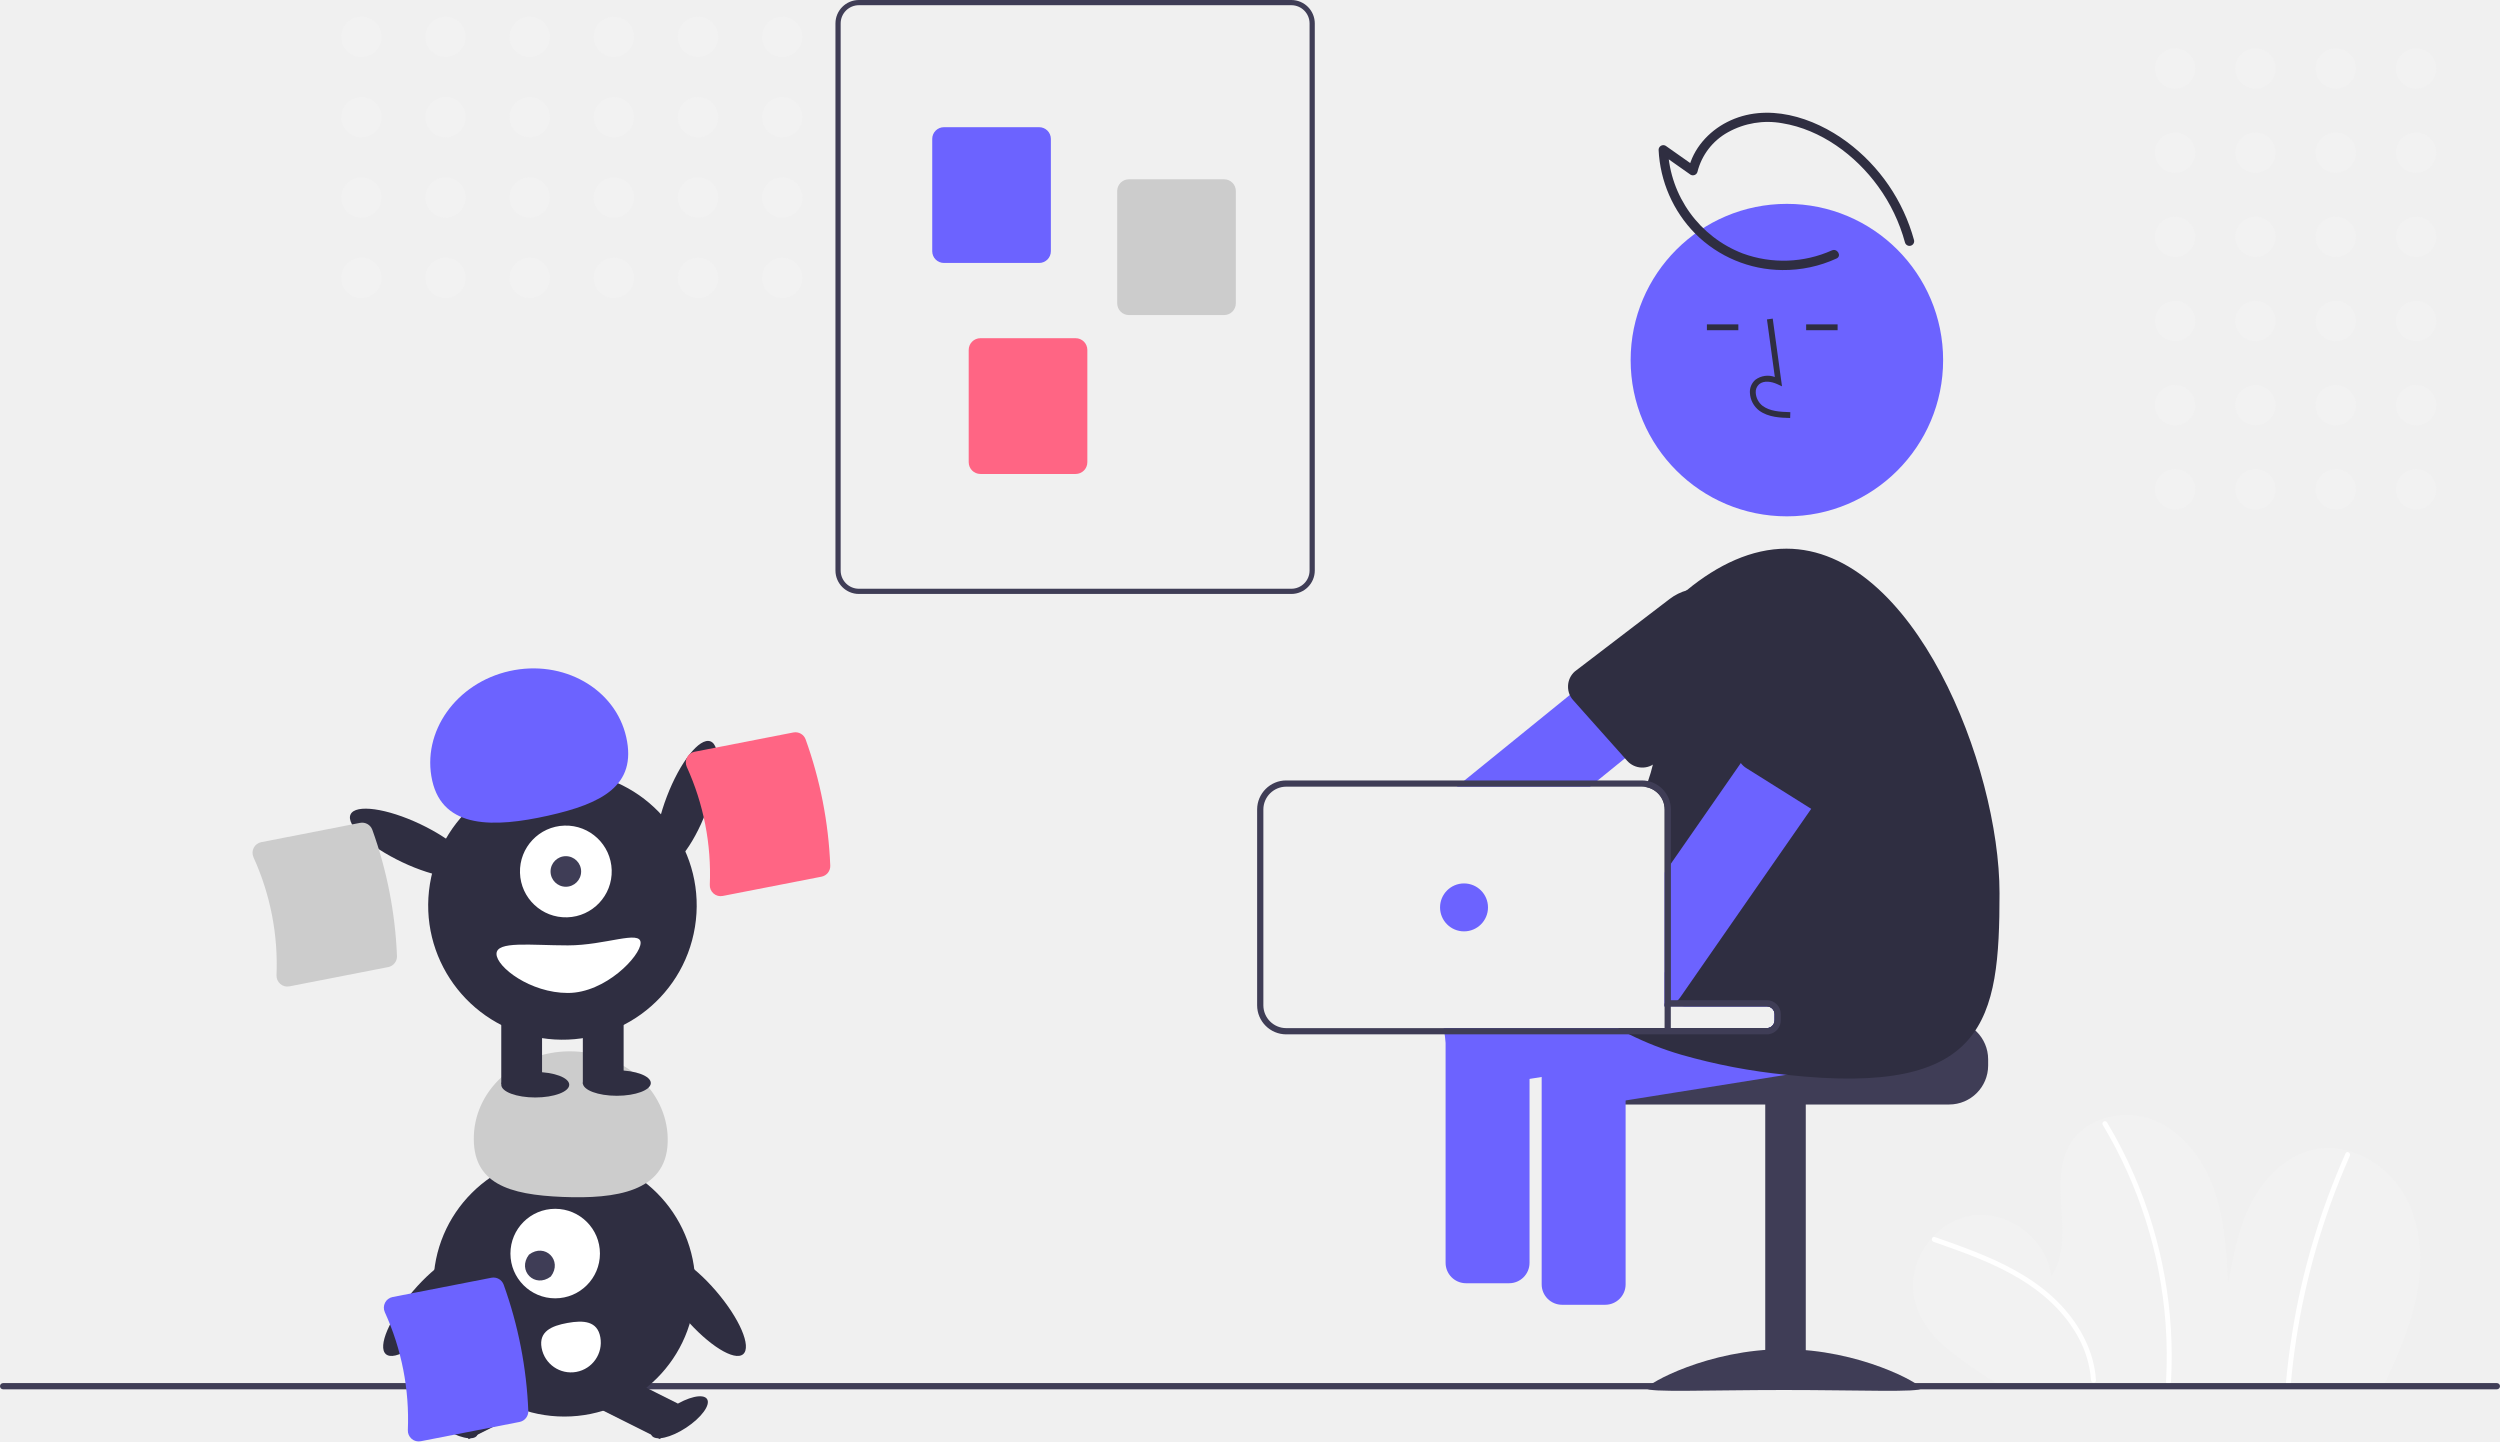
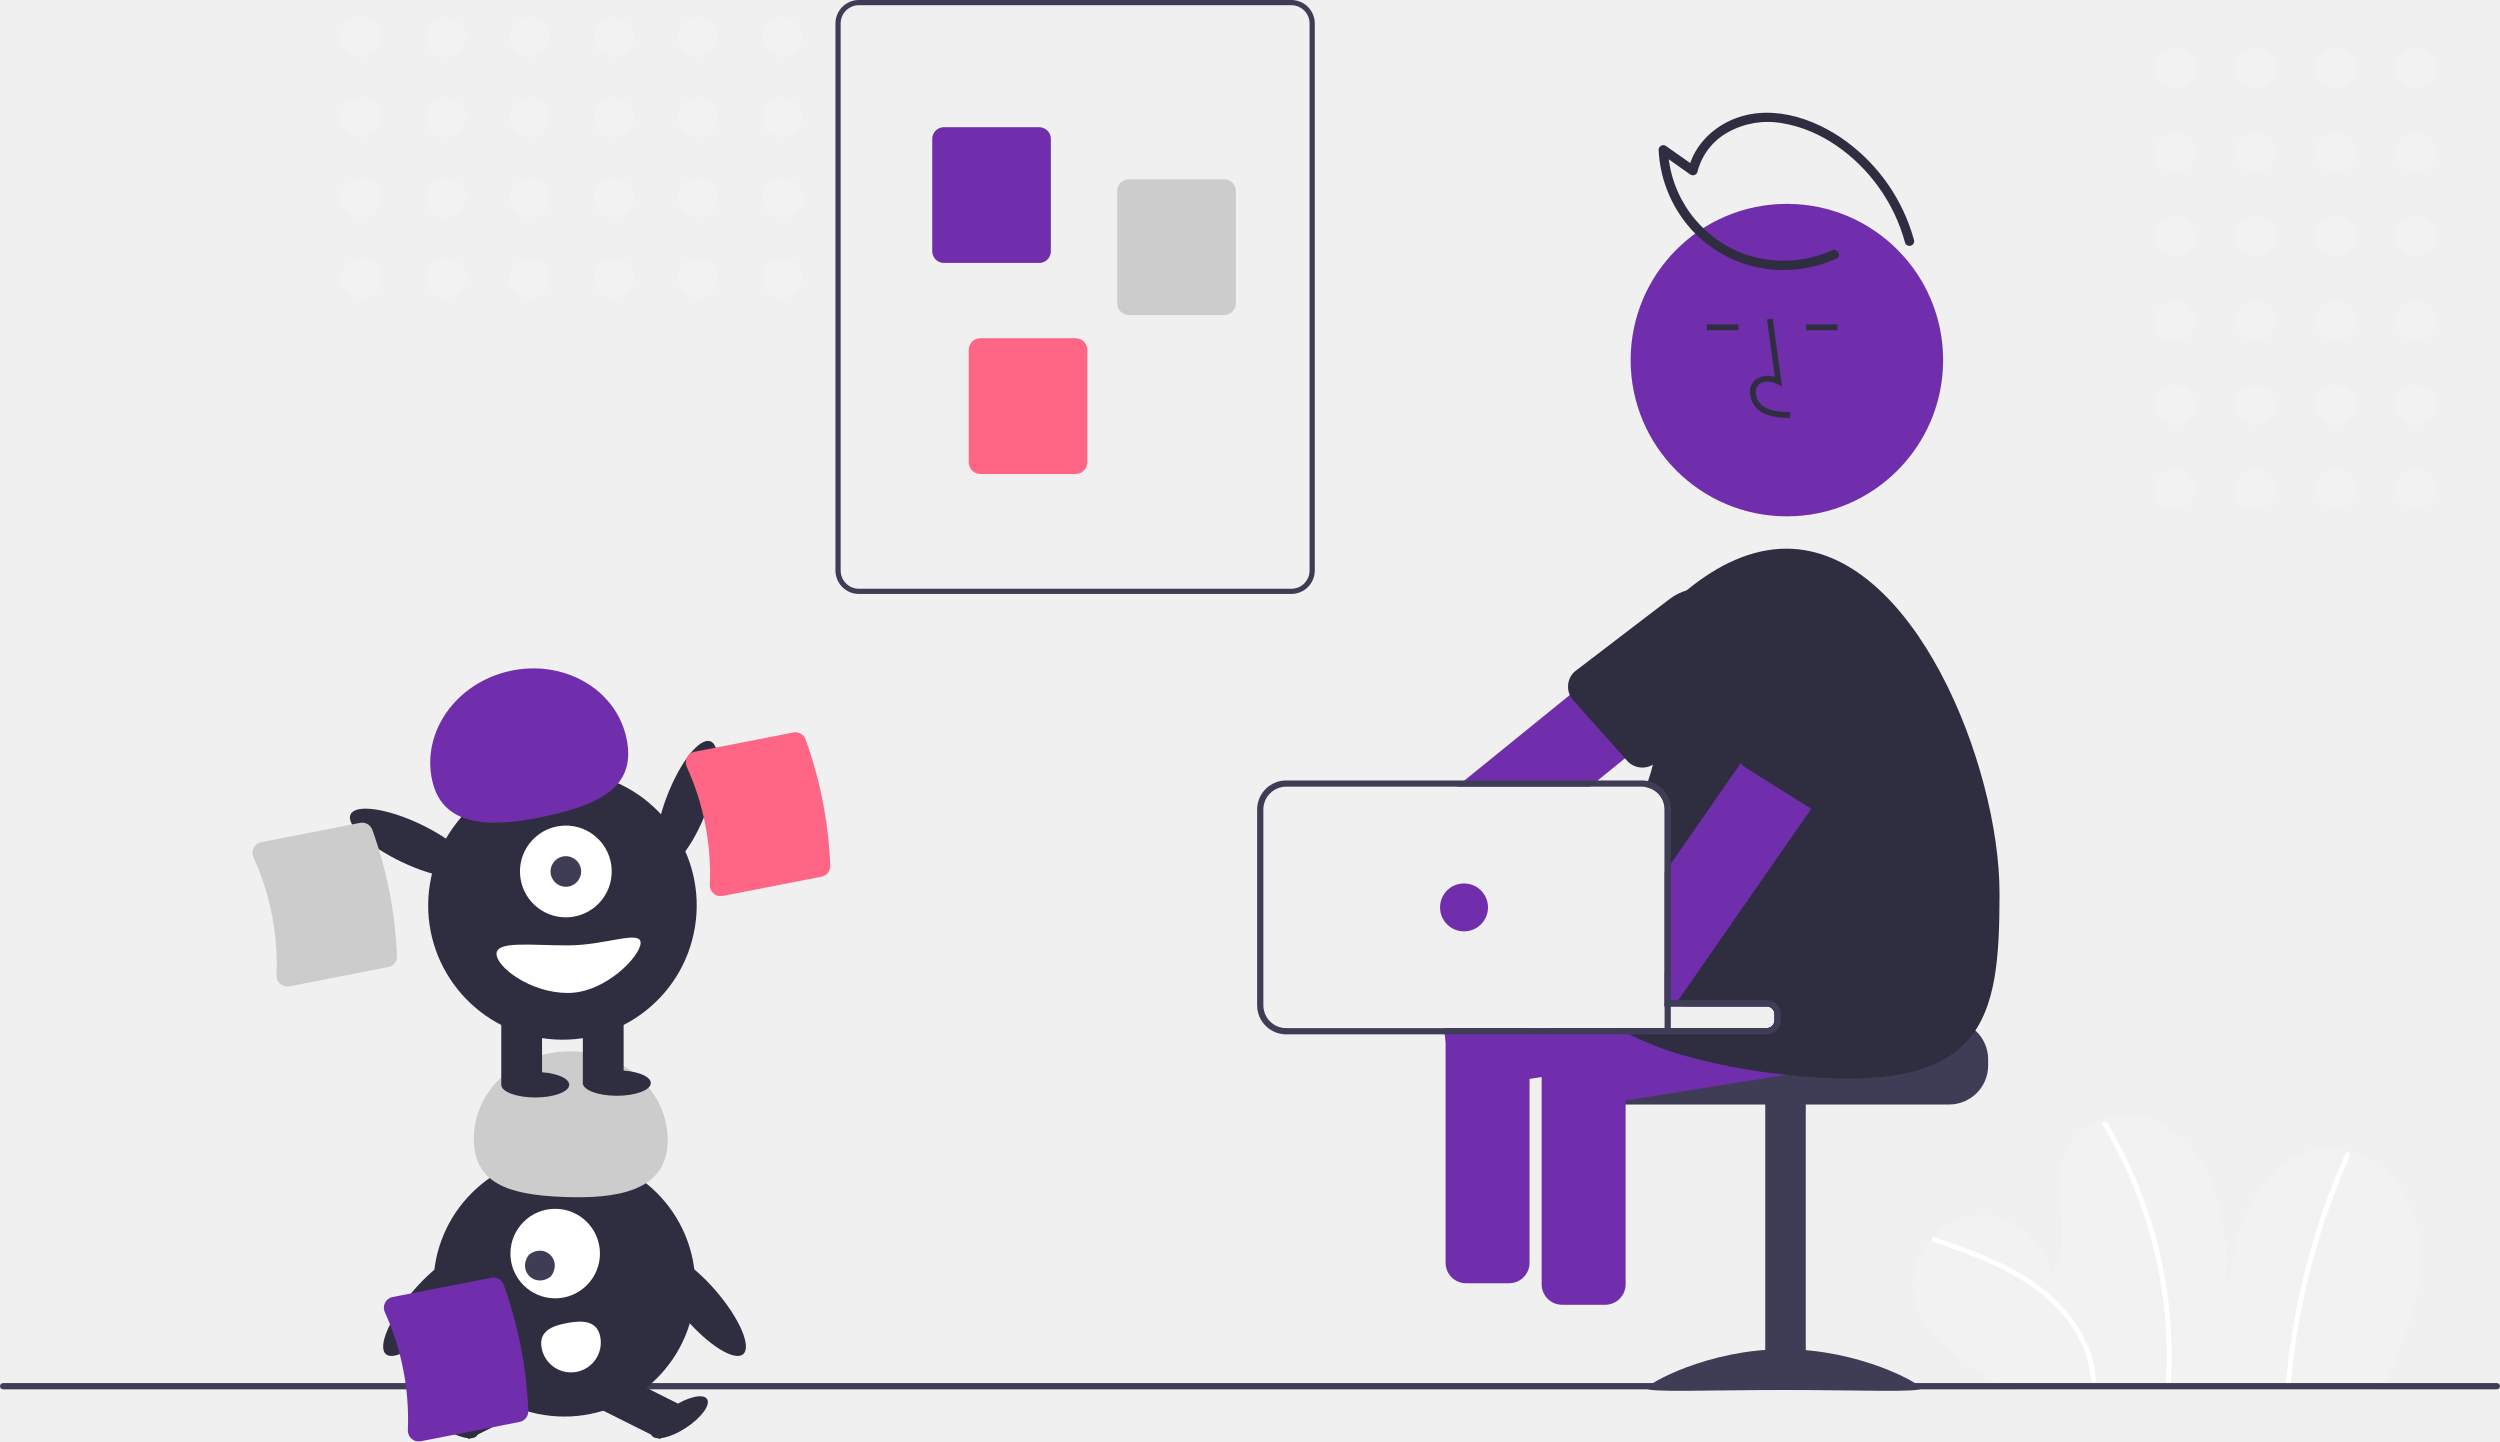
<svg xmlns="http://www.w3.org/2000/svg" id="a91fd4ba-2994-4174-ad77-9b89e961cfb5" data-name="Layer 1" width="802" height="462.415" viewBox="0 0 802 462.415">
  <circle cx="775.091" cy="21.98" r="6.467" fill="#f2f2f2" />
  <circle cx="749.317" cy="21.98" r="6.467" fill="#f2f2f2" />
  <circle cx="723.544" cy="21.98" r="6.467" fill="#f2f2f2" />
  <circle cx="697.771" cy="21.98" r="6.467" fill="#f2f2f2" />
  <circle cx="775.091" cy="48.98" r="6.467" fill="#f2f2f2" />
  <circle cx="749.317" cy="48.98" r="6.467" fill="#f2f2f2" />
  <circle cx="723.544" cy="48.98" r="6.467" fill="#f2f2f2" />
  <circle cx="697.771" cy="48.98" r="6.467" fill="#f2f2f2" />
  <circle cx="775.091" cy="75.98" r="6.467" fill="#f2f2f2" />
  <circle cx="749.317" cy="75.98" r="6.467" fill="#f2f2f2" />
  <circle cx="723.544" cy="75.98" r="6.467" fill="#f2f2f2" />
  <circle cx="697.771" cy="75.98" r="6.467" fill="#f2f2f2" />
  <circle cx="775.091" cy="102.98" r="6.467" fill="#f2f2f2" />
  <circle cx="749.317" cy="102.98" r="6.467" fill="#f2f2f2" />
  <circle cx="723.544" cy="102.98" r="6.467" fill="#f2f2f2" />
  <circle cx="697.771" cy="102.98" r="6.467" fill="#f2f2f2" />
  <circle cx="775.091" cy="129.98" r="6.467" fill="#f2f2f2" />
  <circle cx="749.317" cy="129.98" r="6.467" fill="#f2f2f2" />
  <circle cx="723.544" cy="129.98" r="6.467" fill="#f2f2f2" />
  <circle cx="697.771" cy="129.98" r="6.467" fill="#f2f2f2" />
  <circle cx="775.091" cy="156.98" r="6.467" fill="#f2f2f2" />
  <circle cx="749.317" cy="156.98" r="6.467" fill="#f2f2f2" />
  <circle cx="723.544" cy="156.98" r="6.467" fill="#f2f2f2" />
  <circle cx="697.771" cy="156.98" r="6.467" fill="#f2f2f2" />
  <path d="M963.083,664.753c4.668-10.084,9.333-20.317,11.359-31.242s1.176-22.783-4.627-32.259-17.228-15.902-28.132-13.76c-8.955,1.759-16.146,8.813-20.357,16.91s-5.9,17.23-7.537,26.209c-.529-10.2-1.09-20.564-4.478-30.2s-10.06-18.615-19.569-22.343-21.879-.796-26.891,8.103c-7.061,12.538,2.302,30.125-5.817,42.006-1.393-11.917-13.855-21.332-25.699-19.416s-20.701,14.781-18.265,26.529c1.45,6.99,6.219,12.936,11.922,17.232s12.334,9.274,18.895,12.09Z" transform="translate(-199 -218.7925)" fill="#f2f2f2" />
  <path d="M819.29,617.18c9.408,3.289,18.903,6.614,27.492,11.756,7.698,4.608,14.553,10.812,18.882,18.757A33.356,33.356,0,0,1,869.79,661.551c.063,1.018,1.655,1.025,1.592,0-.557-9.061-4.972-17.353-11.087-23.911-6.704-7.19-15.392-12.1-24.361-15.91-5.318-2.259-10.769-4.179-16.221-6.085-.969-.339-1.385,1.198-.423,1.535Z" transform="translate(-199 -218.7925)" fill="#fff" />
  <path d="M873.557,579.647a143.382,143.382,0,0,1,13.791,30.616,145.117,145.117,0,0,1,6.361,32.968,143.307,143.307,0,0,1,.152,18.837c-.059,1.023,1.533,1.02,1.592,0a145.195,145.195,0,0,0-2.04-33.82,146.927,146.927,0,0,0-9.769-32.44,143.252,143.252,0,0,0-8.712-16.963.796.796,0,0,0-1.374.803Z" transform="translate(-199 -218.7925)" fill="#fff" />
  <path d="M951.458,588.789a232.043,232.043,0,0,0-17.116,57.578q-1.342,8.365-2.078,16.812c-.089,1.02,1.503,1.014,1.592,0a231.209,231.209,0,0,1,12.738-58.025q2.834-7.892,6.239-15.562c.412-.928-.959-1.739-1.374-.803Z" transform="translate(-199 -218.7925)" fill="#fff" />
  <path d="M1000,664.486H200a1,1,0,0,1,0-2h800a1,1,0,0,1,0,2Z" transform="translate(-199 -218.7925)" fill="#3f3d56" />
  <path d="M613.263,409.335H474.534a7.53,7.53,0,0,1-7.521-7.521v-175.5a7.53,7.53,0,0,1,7.521-7.521H613.263A7.53,7.53,0,0,1,620.784,226.314v175.5A7.53,7.53,0,0,1,613.263,409.335ZM474.534,220.464a5.857,5.857,0,0,0-5.85,5.85v175.5a5.857,5.857,0,0,0,5.85,5.85H613.263a5.857,5.857,0,0,0,5.85-5.85v-175.5a5.857,5.857,0,0,0-5.85-5.85Z" transform="translate(-199 -218.7925)" fill="#3f3d56" />
-   <path d="M532.358,303.151h-30.537a3.765,3.765,0,0,1-3.761-3.761V263.355a3.765,3.765,0,0,1,3.761-3.761h30.537a3.765,3.765,0,0,1,3.761,3.761v36.036A3.765,3.765,0,0,1,532.358,303.151Z" transform="translate(-199 -218.7925)" fill="#6c63ff" />
+   <path d="M532.358,303.151h-30.537a3.765,3.765,0,0,1-3.761-3.761V263.355a3.765,3.765,0,0,1,3.761-3.761h30.537a3.765,3.765,0,0,1,3.761,3.761v36.036A3.765,3.765,0,0,1,532.358,303.151Z" transform="translate(-199 -218.7925)" fill="#702ead" />
  <path d="M591.694,319.865h-30.537a3.765,3.765,0,0,1-3.761-3.761V280.069a3.765,3.765,0,0,1,3.761-3.761h30.537a3.765,3.765,0,0,1,3.761,3.761v36.036A3.765,3.765,0,0,1,591.694,319.865Z" transform="translate(-199 -218.7925)" fill="#ccc" />
  <path d="M544.058,370.844h-30.537a3.765,3.765,0,0,1-3.761-3.761V331.047a3.765,3.765,0,0,1,3.761-3.761h30.537a3.765,3.765,0,0,1,3.761,3.761v36.036A3.765,3.765,0,0,1,544.058,370.844Z" transform="translate(-199 -218.7925)" fill="#ff6584" />
  <circle cx="115.931" cy="11.82" r="6.467" fill="#f2f2f2" />
  <circle cx="115.931" cy="37.594" r="6.467" fill="#f2f2f2" />
  <circle cx="115.931" cy="63.367" r="6.467" fill="#f2f2f2" />
  <circle cx="115.931" cy="89.14" r="6.467" fill="#f2f2f2" />
  <circle cx="142.931" cy="11.82" r="6.467" fill="#f2f2f2" />
  <circle cx="142.931" cy="37.594" r="6.467" fill="#f2f2f2" />
  <circle cx="142.931" cy="63.367" r="6.467" fill="#f2f2f2" />
  <circle cx="142.931" cy="89.14" r="6.467" fill="#f2f2f2" />
  <circle cx="169.931" cy="11.82" r="6.467" fill="#f2f2f2" />
  <circle cx="169.931" cy="37.594" r="6.467" fill="#f2f2f2" />
  <circle cx="169.931" cy="63.367" r="6.467" fill="#f2f2f2" />
  <circle cx="169.931" cy="89.14" r="6.467" fill="#f2f2f2" />
  <circle cx="196.931" cy="11.82" r="6.467" fill="#f2f2f2" />
  <circle cx="196.931" cy="37.594" r="6.467" fill="#f2f2f2" />
  <circle cx="196.931" cy="63.367" r="6.467" fill="#f2f2f2" />
  <circle cx="196.931" cy="89.14" r="6.467" fill="#f2f2f2" />
  <circle cx="223.931" cy="11.82" r="6.467" fill="#f2f2f2" />
  <circle cx="223.931" cy="37.594" r="6.467" fill="#f2f2f2" />
  <circle cx="223.931" cy="63.367" r="6.467" fill="#f2f2f2" />
  <circle cx="223.931" cy="89.14" r="6.467" fill="#f2f2f2" />
  <circle cx="250.931" cy="11.82" r="6.467" fill="#f2f2f2" />
  <circle cx="250.931" cy="37.594" r="6.467" fill="#f2f2f2" />
  <circle cx="250.931" cy="63.367" r="6.467" fill="#f2f2f2" />
  <circle cx="250.931" cy="89.14" r="6.467" fill="#f2f2f2" />
  <circle cx="181.045" cy="412.421" r="42.012" fill="#2f2e41" />
  <rect x="345.269" y="663.26" width="22.868" height="12.763" transform="translate(-461.0904 11.81391) rotate(-26.60099)" fill="#2f2e41" />
  <ellipse cx="343.153" cy="673.455" rx="3.989" ry="10.636" transform="translate(-606.9803 370.4351) rotate(-56.60122)" fill="#2f2e41" />
  <rect x="397.005" y="658.208" width="12.763" height="22.868" transform="translate(-574.9977 511.6876) rotate(-63.39901)" fill="#2f2e41" />
  <ellipse cx="416.936" cy="673.455" rx="10.636" ry="3.989" transform="translate(-500.8589 121.9302) rotate(-33.39878)" fill="#2f2e41" />
  <circle cx="178.104" cy="402.145" r="14.359" fill="#fff" />
  <path d="M368.696,621.284c5.123-3.902,10.914,1.889,7.012,7.012C370.585,632.199,364.794,626.407,368.696,621.284Z" transform="translate(-199 -218.7925)" fill="#3f3d56" />
  <path d="M413.187,585.509c.632-15.554-12.773-28.728-29.941-29.425s-31.597,11.346-32.229,26.9,11.302,19.087,28.47,19.785S412.555,601.062,413.187,585.509Z" transform="translate(-199 -218.7925)" fill="#ccc" />
  <ellipse cx="423.721" cy="637.274" rx="6.594" ry="21.006" transform="translate(-511.8837 210.9448) rotate(-40.64516)" fill="#2f2e41" />
  <ellipse cx="336.486" cy="637.274" rx="21.006" ry="6.594" transform="translate(-565.2286 258.6905) rotate(-49.35484)" fill="#2f2e41" />
  <path d="M391.584,647.77a9.572,9.572,0,1,1-18.835,3.429l-.003-.018c-.942-5.202,3.08-7.043,8.283-7.985S390.642,642.568,391.584,647.77Z" transform="translate(-199 -218.7925)" fill="#fff" />
  <path d="M824.297,546.116H768.287a2.501,2.501,0,0,1-2.5,2.5h-54.98a12.86,12.86,0,0,0-2.11,2,12.41,12.41,0,0,0-2.9,8v2a12.505,12.505,0,0,0,12.5,12.5h106a12.511,12.511,0,0,0,12.5-12.5v-2A12.517,12.517,0,0,0,824.297,546.116Z" transform="translate(-199 -218.7925)" fill="#3f3d56" />
  <rect x="566.292" y="353.827" width="13" height="92" fill="#3f3d56" />
  <path d="M815.292,664.163c0,1.405-19.699.543-44,.543s-44,.861-44-.543,19.699-12.543,44-12.543S815.292,662.758,815.292,664.163Z" transform="translate(-199 -218.7925)" fill="#3f3d56" />
-   <path d="M821.847,548.996l-2.18-13.64a6.574,6.574,0,0,0-7.52-5.45l-22.49,3.59-38.52,6.15-12.53,2H765.787a2.501,2.501,0,0,1,2.5,2.5v1.97a2.501,2.501,0,0,1-2.5,2.5H696.617a6.332,6.332,0,0,0-2.43,2,6.487,6.487,0,0,0-1.24,4.96l.62,3.88.75,4.71.81,5.06a6.561,6.561,0,0,0,7.5,5.44l17.87-2.85,51.54-8.23,44.36-7.08A6.587,6.587,0,0,0,821.847,548.996Z" transform="translate(-199 -218.7925)" fill="#6c63ff" />
-   <path d="M719.127,550.616a6.356,6.356,0,0,0-2.53-2H697.477a6.321,6.321,0,0,0-2.54,2,6.465,6.465,0,0,0-1.37,3.99v76.21a6.56,6.56,0,0,0,6.55,6.55h13.83a6.56,6.56,0,0,0,6.55-6.55v-76.21A6.484,6.484,0,0,0,719.127,550.616Z" transform="translate(-199 -218.7925)" fill="#6c63ff" />
-   <path d="M760.747,420.816l-.13-.17-8.58-10.57a6.315,6.315,0,0,0-1.63-1.43,4.813,4.813,0,0,0-1.06-.54,6.3,6.3,0,0,0-1.71-.42,6.649,6.649,0,0,0-1.18-.02.032.032,0,0,0-.02.01,6.485,6.485,0,0,0-3.62,1.44l-17.61,14.28-22.63,18.36-33.77,27.4-2.46,2h42.73l2.47-2,8.17-6.63.58-.46,39.46-32.01.03-.02a6.457,6.457,0,0,0,1.87-2.45,6.599,6.599,0,0,0,.52-1.97A6.501,6.501,0,0,0,760.747,420.816Z" transform="translate(-199 -218.7925)" fill="#6c63ff" />
+   <path d="M821.847,548.996l-2.18-13.64a6.574,6.574,0,0,0-7.52-5.45l-22.49,3.59-38.52,6.15-12.53,2H765.787a2.501,2.501,0,0,1,2.5,2.5v1.97a2.501,2.501,0,0,1-2.5,2.5H696.617a6.332,6.332,0,0,0-2.43,2,6.487,6.487,0,0,0-1.24,4.96l.62,3.88.75,4.71.81,5.06a6.561,6.561,0,0,0,7.5,5.44l17.87-2.85,51.54-8.23,44.36-7.08A6.587,6.587,0,0,0,821.847,548.996Z" transform="translate(-199 -218.7925)" fill="#702ead" />
+   <path d="M719.127,550.616a6.356,6.356,0,0,0-2.53-2H697.477a6.321,6.321,0,0,0-2.54,2,6.465,6.465,0,0,0-1.37,3.99v76.21a6.56,6.56,0,0,0,6.55,6.55h13.83a6.56,6.56,0,0,0,6.55-6.55v-76.21A6.484,6.484,0,0,0,719.127,550.616Z" transform="translate(-199 -218.7925)" fill="#702ead" />
+   <path d="M760.747,420.816l-.13-.17-8.58-10.57a6.315,6.315,0,0,0-1.63-1.43,4.813,4.813,0,0,0-1.06-.54,6.3,6.3,0,0,0-1.71-.42,6.649,6.649,0,0,0-1.18-.02.032.032,0,0,0-.02.01,6.485,6.485,0,0,0-3.62,1.44l-17.61,14.28-22.63,18.36-33.77,27.4-2.46,2h42.73l2.47-2,8.17-6.63.58-.46,39.46-32.01.03-.02a6.457,6.457,0,0,0,1.87-2.45,6.599,6.599,0,0,0,.52-1.97A6.501,6.501,0,0,0,760.747,420.816Z" transform="translate(-199 -218.7925)" fill="#702ead" />
  <path d="M760.617,420.646a16.303,16.303,0,0,0-3.56-7.3,16.118,16.118,0,0,0-6.65-4.7c-.4-.15-.79-.29-1.19-.4a17.15,17.15,0,0,0-2.76-.58.032.032,0,0,0-.02.01,16.314,16.314,0,0,0-11.8,3.26l-30.46,23.28a6.462,6.462,0,0,0-2.15,4.57,6.633,6.633,0,0,0,.55,2.97c.1.21.21.42.33.62a5.756,5.756,0,0,0,.84,1.12l4.88,5.48,11.35,12.73.32.36.73.83a6.549,6.549,0,0,0,9.27.41l26.27-28.22a16.213,16.213,0,0,0,3.19-5.03A16.466,16.466,0,0,0,760.617,420.646Z" transform="translate(-199 -218.7925)" fill="#2f2e41" />
-   <circle cx="573.231" cy="115.521" r="50.122" fill="#6c63ff" />
-   <path d="M791.027,542.096l-1.37-8.6-.81-5.05a6.563,6.563,0,0,0-7.51-5.44l-36.43,5.81-9.88,1.58-2,.32v10.93H765.787a2.501,2.501,0,0,1,2.5,2.5v1.97a2.501,2.501,0,0,1-2.5,2.5H662.117c0,.02.01.04.01.06l.62,3.88,1.56,9.76a6.561,6.561,0,0,0,7.5,5.44l17.87-2.85,3.89-.62.75-.12,26.18-4.18,17.81-2.85,28.26-4.51.42-.07,18.59-2.96A6.568,6.568,0,0,0,791.027,542.096Z" transform="translate(-199 -218.7925)" fill="#6c63ff" />
+   <circle cx="573.231" cy="115.521" r="50.122" fill="#702ead" />
+   <path d="M791.027,542.096l-1.37-8.6-.81-5.05a6.563,6.563,0,0,0-7.51-5.44l-36.43,5.81-9.88,1.58-2,.32v10.93H765.787a2.501,2.501,0,0,1,2.5,2.5v1.97a2.501,2.501,0,0,1-2.5,2.5H662.117c0,.02.01.04.01.06l.62,3.88,1.56,9.76a6.561,6.561,0,0,0,7.5,5.44l17.87-2.85,3.89-.62.75-.12,26.18-4.18,17.81-2.85,28.26-4.51.42-.07,18.59-2.96A6.568,6.568,0,0,0,791.027,542.096Z" transform="translate(-199 -218.7925)" fill="#702ead" />
  <path d="M840.447,505.316c0,40.86-4.15,65.3-68.15,58.3-.09-.01-.17-.02-.26-.03a190.03,190.03,0,0,1-33.73-6.45,100.174,100.174,0,0,1-16.64-6.52c-1.26-.64-2.47-1.31-3.66-2H765.787a2.501,2.501,0,0,0,2.5-2.5v-1.97a2.501,2.501,0,0,0-2.5-2.5H733.027v-63.16a7.341,7.341,0,0,0-7.33-7.33h1.35c.23-.66.46-1.33.71-2,2.43-6.75,2.191-12.06,5.641-18.67,4.74-9.12,4.77-18.29,11-26,4.64-5.73-9.571-11.98-4.351-16.28,10.03-8.28,20.95-13.4,32.03-13.4C812.937,394.806,840.447,464.456,840.447,505.316Z" transform="translate(-199 -218.7925)" fill="#2f2e41" />
  <path d="M773.284,352.89l.052-1.873c-3.485-.097-6.557-.316-8.865-2.002a5.758,5.758,0,0,1-2.23-4.241,3.291,3.291,0,0,1,1.08-2.711c1.532-1.294,3.998-.875,5.795-.051l1.55.711-2.972-21.718-1.856.254,2.528,18.474a6.612,6.612,0,0,0-6.254.9,5.124,5.124,0,0,0-1.742,4.207,7.616,7.616,0,0,0,2.997,5.688C766.332,352.695,770.186,352.803,773.284,352.89Z" transform="translate(-199 -218.7925)" fill="#2f2e41" />
  <rect x="547.573" y="104.059" width="10.088" height="1.873" fill="#2f2e41" />
  <rect x="579.414" y="104.059" width="10.088" height="1.873" fill="#2f2e41" />
-   <path d="M802.027,435.146l-3.97-2.76-7.39-5.13a6.564,6.564,0,0,0-9.12,1.65l-24.09,34.67-22.43,32.28-2,2.88v42.91h.18a6.531,6.531,0,0,0,4.09-2,5.832,5.832,0,0,0,.63-.77l6.98-10.06,17.25-24.83,17.88-25.72,1.7-2.45,21.92-31.55a5.683,5.683,0,0,0,.33-.52,5.266,5.266,0,0,0,.27-.53A6.55,6.55,0,0,0,802.027,435.146Z" transform="translate(-199 -218.7925)" fill="#6c63ff" />
+   <path d="M802.027,435.146l-3.97-2.76-7.39-5.13a6.564,6.564,0,0,0-9.12,1.65l-24.09,34.67-22.43,32.28-2,2.88v42.91h.18a6.531,6.531,0,0,0,4.09-2,5.832,5.832,0,0,0,.63-.77l6.98-10.06,17.25-24.83,17.88-25.72,1.7-2.45,21.92-31.55a5.683,5.683,0,0,0,.33-.52,5.266,5.266,0,0,0,.27-.53A6.55,6.55,0,0,0,802.027,435.146Z" transform="translate(-199 -218.7925)" fill="#702ead" />
  <path d="M802.097,421.426a16.089,16.089,0,0,0-2.22-1.22,16.359,16.359,0,0,0-19.98,5.16l-22.76,30.86a6.525,6.525,0,0,0,2.18,9.04l20.72,13,.26.16,1.04.65a6.573,6.573,0,0,0,9.01-2.2l16.07-31.9.27-.53.01-.01.99-1.99A16.363,16.363,0,0,0,802.097,421.426Z" transform="translate(-199 -218.7925)" fill="#2f2e41" />
-   <path d="M662.747,548.616v75.29a6.559,6.559,0,0,0,6.55,6.55h13.83a6.56,6.56,0,0,0,6.55-6.55v-75.29Z" transform="translate(-199 -218.7925)" fill="#6c63ff" />
+   <path d="M662.747,548.616v75.29a6.559,6.559,0,0,0,6.55,6.55h13.83a6.56,6.56,0,0,0,6.55-6.55v-75.29Z" transform="translate(-199 -218.7925)" fill="#702ead" />
  <path d="M765.787,539.646H735.027v-61.16a9.34,9.34,0,0,0-9.33-9.33H611.627a9.342,9.342,0,0,0-9.34,9.33v62.8a9.342,9.342,0,0,0,9.34,9.33H765.787c.16,0,.31-.01.46-.02.14-.01.28-.04.42-.06a4.516,4.516,0,0,0,3.62-4.42v-1.97A4.5,4.5,0,0,0,765.787,539.646Zm0,8.97H611.627a7.343,7.343,0,0,1-7.34-7.33v-62.8a7.343,7.343,0,0,1,7.34-7.33H725.697a7.341,7.341,0,0,1,7.33,7.33v63.16H765.787a2.501,2.501,0,0,1,2.5,2.5v1.97A2.501,2.501,0,0,1,765.787,548.616Z" transform="translate(-199 -218.7925)" fill="#3f3d56" />
-   <circle cx="469.658" cy="291.094" r="7.69" fill="#6c63ff" />
+   <circle cx="469.658" cy="291.094" r="7.69" fill="#702ead" />
  <rect x="533.997" y="321.913" width="2" height="9" fill="#3f3d56" />
  <ellipse cx="419.239" cy="476.739" rx="21.534" ry="6.76" transform="translate(-374.7604 479.3457) rotate(-69.08217)" fill="#2f2e41" />
  <circle cx="379.432" cy="509.261" r="43.067" transform="translate(-383.032 583.4267) rotate(-80.78252)" fill="#2f2e41" />
  <rect x="160.806" y="324.269" width="13.084" height="23.442" fill="#2f2e41" />
  <rect x="186.974" y="324.269" width="13.084" height="23.442" fill="#2f2e41" />
  <ellipse cx="171.709" cy="347.983" rx="10.903" ry="4.089" fill="#2f2e41" />
  <ellipse cx="197.877" cy="347.438" rx="10.903" ry="4.089" fill="#2f2e41" />
  <circle cx="380.522" cy="498.358" r="14.719" transform="translate(-213.4744 -207.4001) rotate(-1.68323)" fill="#fff" />
  <circle cx="181.522" cy="279.566" r="4.906" fill="#3f3d56" />
-   <path d="M337.655,469.21c-3.477-15.574,7.639-31.31,24.829-35.149s33.944,5.675,37.422,21.249-7.915,21.318-25.105,25.156S341.133,484.784,337.655,469.21Z" transform="translate(-199 -218.7925)" fill="#6c63ff" />
+   <path d="M337.655,469.21c-3.477-15.574,7.639-31.31,24.829-35.149s33.944,5.675,37.422,21.249-7.915,21.318-25.105,25.156S341.133,484.784,337.655,469.21Z" transform="translate(-199 -218.7925)" fill="#702ead" />
  <ellipse cx="330.924" cy="489.278" rx="6.76" ry="21.534" transform="translate(-451.963 359.8144) rotate(-64.62574)" fill="#2f2e41" />
  <path d="M358.277,524.798c0,4.215,10.853,12.539,22.897,12.539s23.335-11.867,23.335-16.082-11.292.818-23.335.818S358.277,520.583,358.277,524.798Z" transform="translate(-199 -218.7925)" fill="#fff" />
  <path d="M462.543,500.03l-31.701,6.188a3.44,3.44,0,0,1-2.92-.772,3.498,3.498,0,0,1-1.217-2.82,82.894,82.894,0,0,0-7.376-37.786,3.499,3.499,0,0,1,.067-3.071,3.44,3.44,0,0,1,2.415-1.814l31.701-6.188a3.485,3.485,0,0,1,3.928,2.209,135.692,135.692,0,0,1,7.911,40.529A3.485,3.485,0,0,1,462.543,500.03Z" transform="translate(-199 -218.7925)" fill="#ff6584" />
  <path d="M323.543,529.03l-31.701,6.188a3.44,3.44,0,0,1-2.92-.772,3.498,3.498,0,0,1-1.217-2.82,82.894,82.894,0,0,0-7.376-37.786,3.499,3.499,0,0,1,.067-3.071,3.44,3.44,0,0,1,2.415-1.814l31.701-6.188a3.485,3.485,0,0,1,3.928,2.209,135.692,135.692,0,0,1,7.911,40.529A3.485,3.485,0,0,1,323.543,529.03Z" transform="translate(-199 -218.7925)" fill="#ccc" />
  <path d="M786.653,299.125a38.017,38.017,0,0,1-28.545.992,37.495,37.495,0,0,1-24.032-33.271l-2.257,1.295,9.516,6.696a1.509,1.509,0,0,0,2.204-.896,20.078,20.078,0,0,1,9.78-12.716,26.201,26.201,0,0,1,17.429-2.899c12.364,2.006,23.495,10.248,30.737,20.243a55.302,55.302,0,0,1,8.642,18.039,1.501,1.501,0,0,0,2.893-.798,58.45,58.45,0,0,0-21.527-31.502c-10.745-7.979-25.788-12.801-38.428-6.36-6.016,3.065-10.911,8.523-12.418,15.196l2.204-.896-9.516-6.696a1.509,1.509,0,0,0-2.257,1.295,41.07,41.07,0,0,0,11.75,26.892,39.926,39.926,0,0,0,27.934,11.685,40.626,40.626,0,0,0,17.407-3.707c1.753-.803.23-3.389-1.514-2.59Z" transform="translate(-199 -218.7925)" fill="#2f2e41" />
-   <path d="M365.674,674.954l-31.701,6.188a3.44,3.44,0,0,1-2.92-.772,3.498,3.498,0,0,1-1.217-2.82,82.894,82.894,0,0,0-7.376-37.786,3.499,3.499,0,0,1,.067-3.071,3.44,3.44,0,0,1,2.415-1.814l31.701-6.188a3.485,3.485,0,0,1,3.928,2.209,135.692,135.692,0,0,1,7.911,40.529A3.485,3.485,0,0,1,365.674,674.954Z" transform="translate(-199 -218.7925)" fill="#6c63ff" />
+   <path d="M365.674,674.954l-31.701,6.188a3.44,3.44,0,0,1-2.92-.772,3.498,3.498,0,0,1-1.217-2.82,82.894,82.894,0,0,0-7.376-37.786,3.499,3.499,0,0,1,.067-3.071,3.44,3.44,0,0,1,2.415-1.814l31.701-6.188a3.485,3.485,0,0,1,3.928,2.209,135.692,135.692,0,0,1,7.911,40.529A3.485,3.485,0,0,1,365.674,674.954Z" transform="translate(-199 -218.7925)" fill="#702ead" />
</svg>
